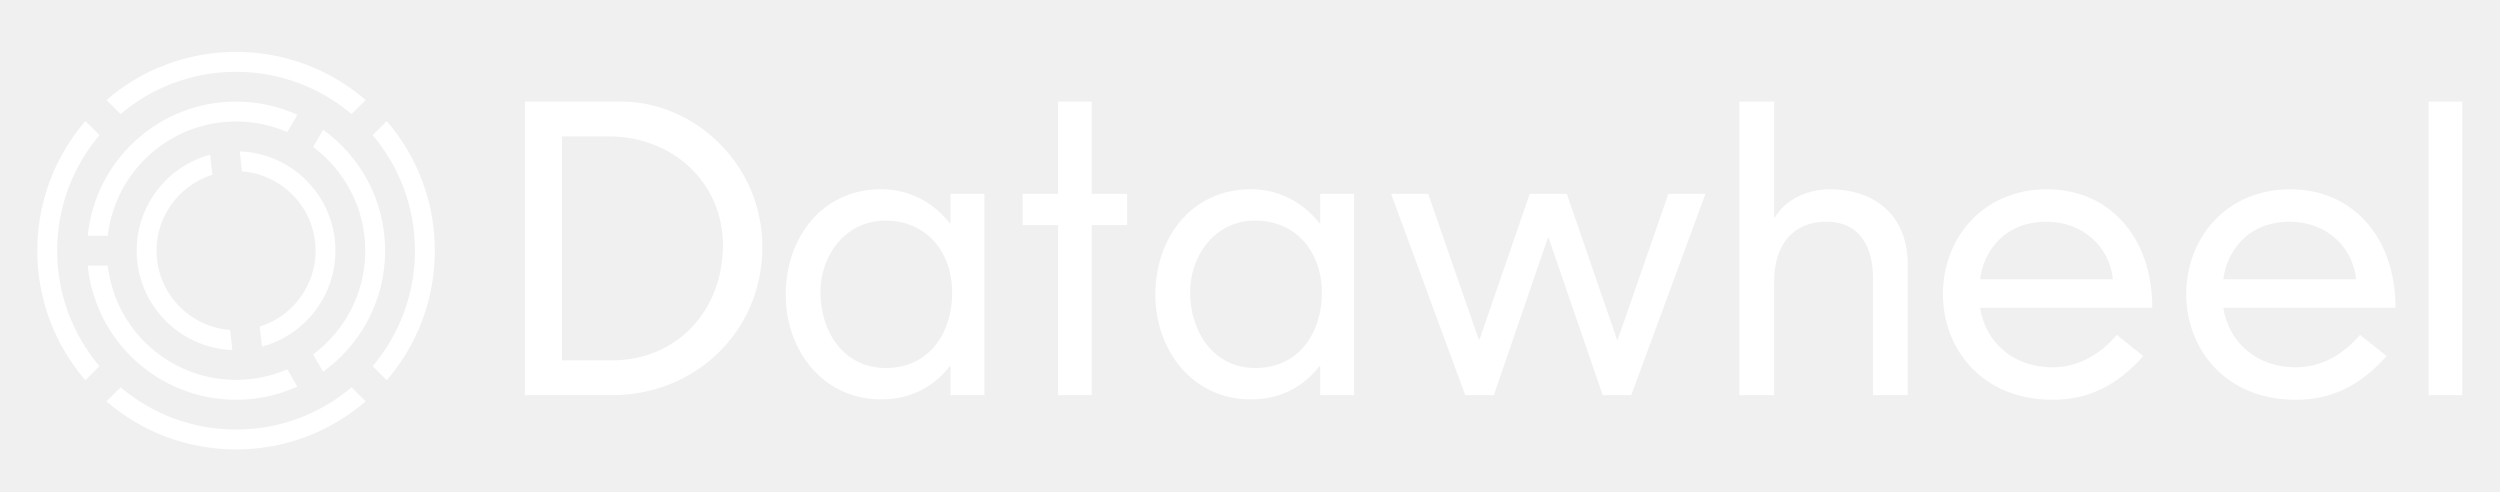
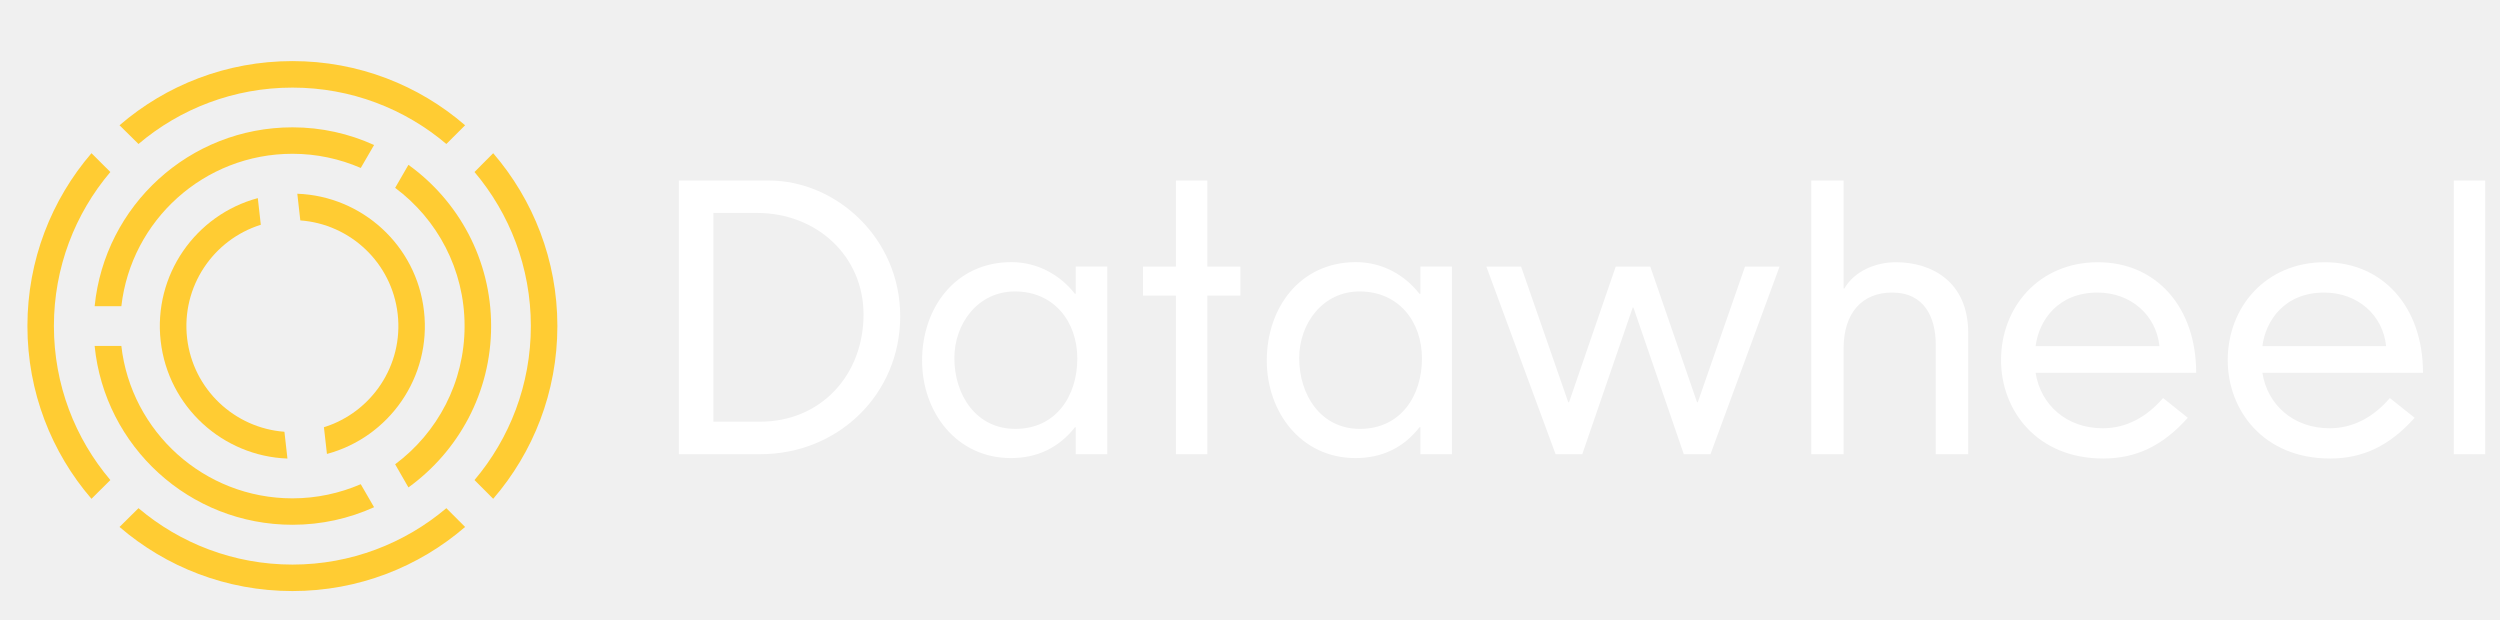
- <svg xmlns="http://www.w3.org/2000/svg" version="1.1" id="Layer_1" x="0px" y="0px" width="188.66px" height="37.114px" viewBox="0 0 188.66 37.114" enable-background="new 0 0 188.66 37.114" xml:space="preserve">
+ <svg xmlns="http://www.w3.org/2000/svg" version="1.1" id="Layer_1" x="0px" y="0px" width="121px" height="30px" viewBox="0 0 121 30" enable-background="new 0 0 121 30" xml:space="preserve">
  <g>
    <g>
      <g>
-         <path fill="#FFFFFF" d="M4.314,18.917c0-3.322,1.201-6.366,3.193-8.719L6.441,9.135c-2.259,2.628-3.627,6.044-3.627,9.782     c0,3.735,1.368,7.154,3.627,9.779l1.066-1.062C5.515,25.281,4.314,22.24,4.314,18.917z" />
-         <path fill="#FFFFFF" d="M17.814,5.417c3.322,0,6.363,1.201,8.716,3.194l1.066-1.063c-2.628-2.265-6.047-3.63-9.782-3.63     c-3.738,0-7.154,1.365-9.782,3.63l1.066,1.063C11.448,6.619,14.492,5.417,17.814,5.417z" />
-         <path fill="#FFFFFF" d="M31.314,18.917c0,3.322-1.201,6.363-3.193,8.717l1.063,1.062c2.262-2.625,3.63-6.044,3.63-9.779     c0-3.738-1.368-7.154-3.63-9.782l-1.063,1.063C30.113,12.551,31.314,15.595,31.314,18.917z" />
-         <path fill="#FFFFFF" d="M17.814,32.417c-3.322,0-6.366-1.201-8.716-3.19l-1.066,1.063c2.628,2.262,6.044,3.627,9.782,3.627     c3.735,0,7.154-1.365,9.782-3.627l-1.066-1.063C24.177,31.216,21.136,32.417,17.814,32.417z" />
-       </g>
-       <g>
-         <path fill="#FFFFFF" d="M24.382,9.789l-0.753,1.304c2.388,1.776,3.935,4.62,3.935,7.825s-1.547,6.047-3.935,7.825l0.753,1.308     c2.836-2.046,4.682-5.374,4.682-9.133C29.064,15.156,27.218,11.831,24.382,9.789z" />
-         <path fill="#FFFFFF" d="M17.814,28.667c-5.004,0-9.126-3.771-9.683-8.625H6.62c0.565,5.687,5.361,10.125,11.194,10.125     c1.646,0,3.211-0.356,4.623-0.993l-0.756-1.306C20.495,28.38,19.188,28.667,17.814,28.667z" />
-         <path fill="#FFFFFF" d="M17.814,9.167c1.374,0,2.681,0.285,3.867,0.8l0.756-1.304c-1.412-0.639-2.977-0.996-4.623-0.996     c-5.833,0-10.629,4.438-11.194,10.125h1.512C8.688,12.938,12.81,9.167,17.814,9.167z" />
-       </g>
-       <g>
-         <path fill="#FFFFFF" d="M11.852,19.597c-0.331-2.912,1.477-5.569,4.175-6.407l-0.17-1.515c-3.524,0.949-5.921,4.357-5.496,8.092     c0.428,3.735,3.527,6.516,7.175,6.648L17.363,24.9C14.547,24.692,12.183,22.506,11.852,19.597z" />
-         <path fill="#FFFFFF" d="M18.262,12.935c2.818,0.208,5.18,2.391,5.514,5.303c0.331,2.909-1.479,5.569-4.178,6.407l0.173,1.512     c3.524-0.949,5.921-4.354,5.493-8.089c-0.425-3.736-3.527-6.516-7.172-6.644L18.262,12.935z" />
+         <g>
+           <path fill="#FFCC33" d="M2.609,15.78c0-2.839,1.027-5.442,2.732-7.455l-0.914-0.91c-1.932,2.249-3.1,5.173-3.1,8.365      c0,3.195,1.168,6.12,3.1,8.362l0.914-0.908C3.637,21.223,2.609,18.623,2.609,15.78z" />
+           <path fill="#FFCC33" d="M14.156,4.24c2.834,0,5.438,1.026,7.447,2.729l0.908-0.906c-2.242-1.939-5.166-3.106-8.355-3.106      c-3.201,0-6.121,1.167-8.371,3.106l0.918,0.906C8.709,5.267,11.314,4.24,14.156,4.24z" />
+           <path fill="#FFCC33" d="M25.693,15.78c0,2.843-1.027,5.442-2.727,7.454l0.904,0.908c1.936-2.242,3.107-5.167,3.107-8.362      c0-3.192-1.172-6.116-3.107-8.365l-0.904,0.91C24.666,10.338,25.693,12.941,25.693,15.78z" />
+           <path fill="#FFCC33" d="M14.156,27.326c-2.842,0-5.447-1.032-7.453-2.73l-0.918,0.909c2.25,1.934,5.17,3.102,8.371,3.102      c3.189,0,6.113-1.168,8.355-3.102l-0.908-0.909C19.594,26.294,16.99,27.326,14.156,27.326z" />
+         </g>
+         <g>
+           <path fill="#FFCC33" d="M19.768,7.978l-0.643,1.114c2.043,1.521,3.361,3.951,3.361,6.688c0,2.74-1.318,5.169-3.361,6.691      l0.643,1.12c2.424-1.753,4.002-4.598,4.002-7.812S22.191,9.721,19.768,7.978z" />
+           <path fill="#FFCC33" d="M14.156,24.12c-4.281,0-7.809-3.228-8.283-7.376H4.58c0.484,4.861,4.582,8.655,9.576,8.655      c1.406,0,2.74-0.304,3.949-0.85l-0.645-1.114C16.443,23.873,15.326,24.12,14.156,24.12z" />
+           <path fill="#FFCC33" d="M14.156,7.443c1.17,0,2.287,0.246,3.305,0.686l0.645-1.111c-1.209-0.548-2.543-0.855-3.949-0.855      c-4.994,0-9.092,3.795-9.576,8.656h1.293C6.348,10.668,9.875,7.443,14.156,7.443z" />
+         </g>
+         <g>
+           <path fill="#FFCC33" d="M9.055,16.365c-0.283-2.488,1.262-4.766,3.568-5.486l-0.145-1.29c-3.014,0.809-5.064,3.726-4.701,6.92      c0.367,3.194,3.018,5.57,6.135,5.685l-0.146-1.297C11.359,20.719,9.34,18.85,9.055,16.365z" />
+           <path fill="#FFCC33" d="M14.535,10.668c2.41,0.176,4.428,2.041,4.713,4.531c0.285,2.486-1.264,4.761-3.57,5.479l0.146,1.293      c3.014-0.809,5.064-3.723,4.697-6.915c-0.361-3.194-3.016-5.567-6.131-5.679L14.535,10.668z" />
+         </g>
      </g>
    </g>
    <g>
-       <path fill="#FFFFFF" d="M39.611,7.667h7.286c5.417,0,10.635,4.635,10.635,10.986c0,6.325-5.039,11.166-11.335,11.166h-6.586V7.667    z M46.167,27.194c4.951,0,8.388-3.79,8.388-8.687c0-4.72-3.785-8.215-8.622-8.215h-3.527v16.902H46.167z" />
-       <path fill="#FFFFFF" d="M125.902,14.632h2.797l-5.598,15.188h-2.154l-4.08-11.866h-0.059L112.73,29.82h-2.156l-5.596-15.188h2.797    l3.818,10.989h0.059l3.787-10.989h2.799l3.787,10.989h0.059L125.902,14.632z" />
-       <path fill="#FFFFFF" d="M141.344,20.989c0-2.276-0.932-4.257-3.529-4.257c-2.443,0-3.932,1.661-3.932,4.544v8.544h-2.619V7.667    h2.619v8.742h0.059c0.787-1.369,2.475-2.127,4.168-2.127c2.945,0,5.857,1.604,5.857,5.713v9.824h-2.623V20.989z" />
-       <path fill="#FFFFFF" d="M161.746,26.872c-2.039,2.276-4.195,3.296-6.846,3.296c-5.391,0-8.279-3.908-8.279-7.96    c0-4.31,3.09-7.925,7.842-7.925c4.693,0,7.957,3.583,7.957,8.947h-12.998c0.406,2.593,2.504,4.488,5.451,4.488    c1.861,0,3.525-0.873,4.867-2.446L161.746,26.872z M159.449,21.074c-0.266-2.505-2.305-4.342-5.016-4.342    c-3.207,0-4.752,2.271-5.012,4.342H159.449z" />
-       <path fill="#FFFFFF" d="M180.107,26.872c-2.039,2.276-4.195,3.296-6.85,3.296c-5.389,0-8.277-3.908-8.277-7.96    c0-4.31,3.092-7.925,7.84-7.925c4.691,0,7.955,3.583,7.955,8.947h-12.994c0.404,2.593,2.506,4.488,5.447,4.488    c1.865,0,3.527-0.873,4.869-2.446L180.107,26.872z M177.801,21.074c-0.26-2.505-2.299-4.342-5.01-4.342    c-3.205,0-4.752,2.271-5.01,4.342H177.801z" />
-       <path fill="#FFFFFF" d="M74.287,29.82h-2.558v-2.175h-0.062c-1.312,1.664-3.07,2.493-5.183,2.493    c-4.415,0-7.192-3.738-7.192-7.896c0-4.286,2.716-7.963,7.225-7.963c2.048,0,3.899,0.958,5.15,2.558h0.062v-2.206h2.558V29.82z     M61.912,22.052c0,2.938,1.729,5.719,4.925,5.719c3.296,0,5.019-2.654,5.019-5.689c0-3.003-1.887-5.435-5.048-5.435    C63.831,16.647,61.912,19.237,61.912,22.052z" />
-       <path fill="#FFFFFF" d="M102.184,29.82h-2.555v-2.175h-0.068c-1.309,1.664-3.066,2.493-5.179,2.493    c-4.412,0-7.195-3.738-7.195-7.896c0-4.286,2.719-7.963,7.228-7.963c2.047,0,3.899,0.958,5.147,2.558h0.068v-2.206h2.555V29.82z     M89.811,22.052c0,2.938,1.726,5.719,4.922,5.719c3.292,0,5.021-2.654,5.021-5.689c0-3.003-1.887-5.435-5.053-5.435    C91.73,16.647,89.811,19.237,89.811,22.052z" />
-       <path fill="#FFFFFF" d="M82.387,29.82h-2.543V16.984h-2.669v-2.352h2.669V7.667h2.543v6.964h2.672v2.352h-2.672V29.82z" />
-       <path fill="#FFFFFF" d="M185.814,29.82h-2.543V7.667h2.543V29.82z" />
+       <g>
+         <path fill="#FFFFFF" d="M32.857,8.738h4.359c3.236,0,6.354,2.77,6.354,6.569c0,3.784-3.012,6.676-6.773,6.676h-3.939V8.738z      M36.779,20.41c2.961,0,5.016-2.264,5.016-5.191c0-2.824-2.264-4.912-5.154-4.912h-2.111V20.41H36.779z" />
+         <path fill="#FFFFFF" d="M84.459,12.902h1.672l-3.344,9.081h-1.291l-2.438-7.097h-0.035l-2.441,7.097h-1.291l-3.352-9.081h1.682     l2.283,6.569h0.037l2.26-6.569h1.672l2.264,6.569h0.035L84.459,12.902z" />
+         <path fill="#FFFFFF" d="M93.691,16.699c0-1.355-0.559-2.539-2.111-2.539c-1.461,0-2.35,0.989-2.35,2.711v5.112h-1.564V8.738     h1.564v5.226h0.037c0.469-0.818,1.479-1.272,2.492-1.272c1.758,0,3.502,0.959,3.502,3.416v5.876h-1.57V16.699z" />
+         <path fill="#FFFFFF" d="M105.889,20.221c-1.215,1.361-2.508,1.971-4.094,1.971c-3.217,0-4.945-2.336-4.945-4.762     c0-2.575,1.844-4.738,4.689-4.738c2.803,0,4.756,2.146,4.756,5.35h-7.771c0.24,1.552,1.496,2.686,3.25,2.686     c1.119,0,2.113-0.526,2.918-1.463L105.889,20.221z M104.518,16.754c-0.158-1.499-1.381-2.594-2.996-2.594     c-1.924,0-2.842,1.354-2.998,2.594H104.518z" />
+         <path fill="#FFFFFF" d="M116.869,20.221c-1.219,1.361-2.508,1.971-4.094,1.971c-3.225,0-4.953-2.336-4.953-4.762     c0-2.575,1.848-4.738,4.693-4.738c2.801,0,4.758,2.146,4.758,5.35H109.5c0.242,1.552,1.498,2.686,3.256,2.686     c1.119,0,2.111-0.526,2.912-1.463L116.869,20.221z M115.488,16.754c-0.152-1.499-1.371-2.594-3-2.594     c-1.91,0-2.834,1.354-2.988,2.594H115.488z" />
+         <path fill="#FFFFFF" d="M53.594,21.983h-1.529v-1.303h-0.037c-0.785,0.996-1.836,1.491-3.1,1.491     c-2.643,0-4.299-2.232-4.299-4.719c0-2.562,1.623-4.765,4.322-4.765c1.221,0,2.328,0.58,3.076,1.533h0.037v-1.319h1.529V21.983z      M46.191,17.336c0,1.759,1.037,3.422,2.949,3.422c1.969,0,3.002-1.591,3.002-3.405c0-1.79-1.133-3.247-3.02-3.247     C47.336,14.105,46.191,15.654,46.191,17.336z" />
+         <path fill="#FFFFFF" d="M70.273,21.983h-1.525v-1.303h-0.045c-0.777,0.996-1.826,1.491-3.098,1.491     c-2.639,0-4.293-2.232-4.293-4.719c0-2.562,1.613-4.765,4.314-4.765c1.227,0,2.332,0.58,3.076,1.533h0.045v-1.319h1.525V21.983z      M62.881,17.336c0,1.759,1.029,3.422,2.938,3.422c1.969,0,3.004-1.591,3.004-3.405c0-1.79-1.127-3.247-3.02-3.247     C64.023,14.105,62.881,15.654,62.881,17.336z" />
+         <path fill="#FFFFFF" d="M58.436,21.983h-1.52v-7.675H55.32v-1.406h1.596V8.738h1.52v4.164h1.598v1.406h-1.598V21.983z" />
+         <path fill="#FFFFFF" d="M120.283,21.983h-1.52V8.738h1.52V21.983z" />
+       </g>
    </g>
  </g>
</svg>
